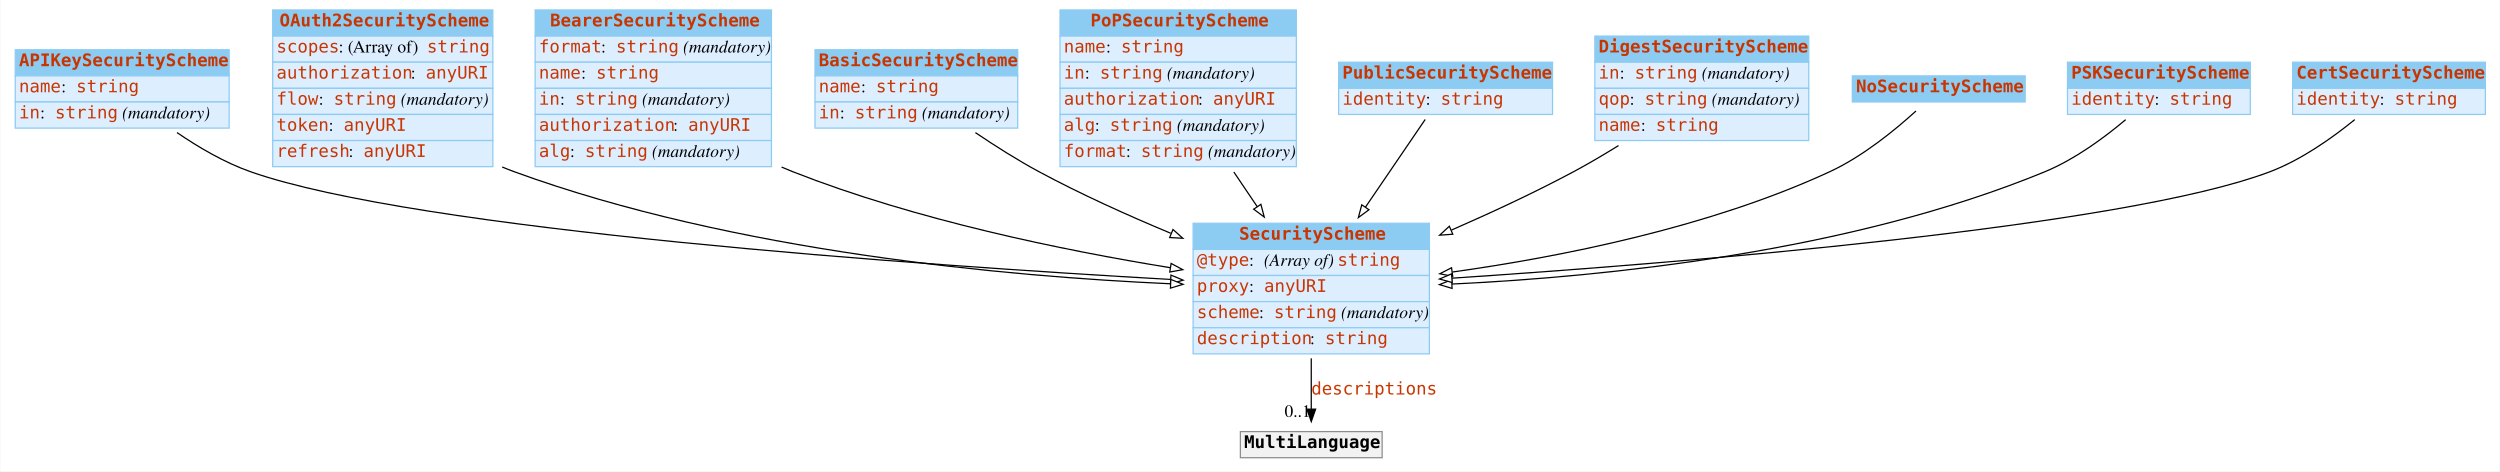
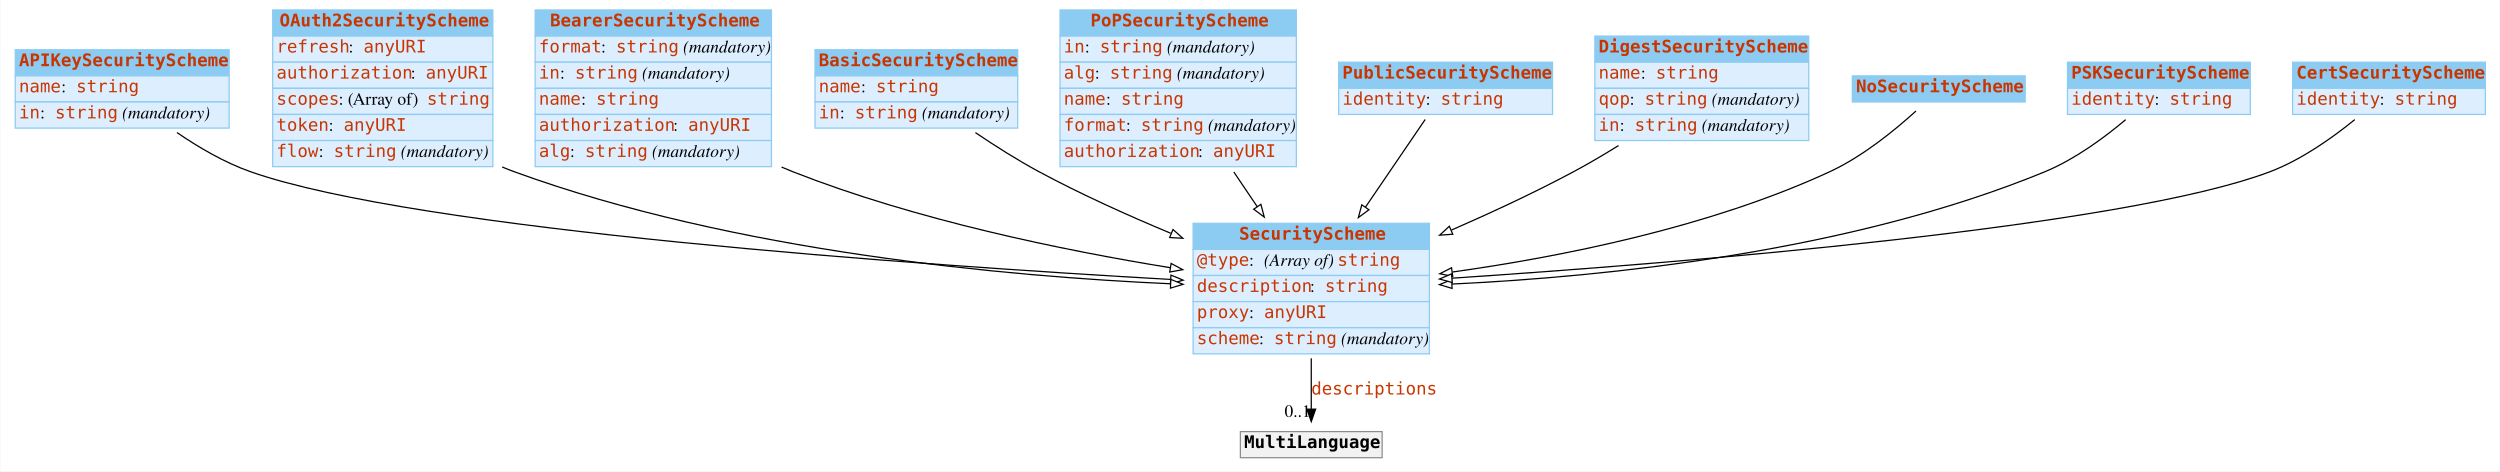
<svg xmlns="http://www.w3.org/2000/svg" width="2010pt" height="379pt" viewBox="0.00 0.00 2009.50 379.00">
  <g id="graph0" class="graph" transform="scale(1 1) rotate(0) translate(4 375)">
    <polygon fill="white" stroke="none" points="-4,4 -4,-375 2005.5,-375 2005.5,4 -4,4" />
    <g id="node1" class="node">
      <polygon fill="#8ccbf2" stroke="none" points="8,-314 8,-335 180,-335 180,-314 8,-314" />
      <polygon fill="none" stroke="#8ccbf2" points="8,-314 8,-335 180,-335 180,-314 8,-314" />
      <text text-anchor="start" x="11" y="-321.8" font-family="mono" font-weight="bold" font-size="14.00" fill="#c83500">APIKeySecurityScheme</text>
      <polygon fill="#ddeeff" stroke="none" points="8,-293 8,-314 180,-314 180,-293 8,-293" />
      <polygon fill="none" stroke="#8ccbf2" points="8,-293 8,-314 180,-314 180,-293 8,-293" />
      <text text-anchor="start" x="11" y="-300.8" font-family="mono" font-size="14.00" fill="#c83500">name</text>
      <text text-anchor="start" x="45" y="-300.8" font-family="Times,serif" font-size="14.00"> : </text>
      <text text-anchor="start" x="57" y="-300.8" font-family="mono" font-size="14.00" fill="#c83500">string</text>
      <polygon fill="#ddeeff" stroke="none" points="8,-272 8,-293 180,-293 180,-272 8,-272" />
      <polygon fill="none" stroke="#8ccbf2" points="8,-272 8,-293 180,-293 180,-272 8,-272" />
      <text text-anchor="start" x="11" y="-279.8" font-family="mono" font-size="14.00" fill="#c83500">in</text>
      <text text-anchor="start" x="28" y="-279.8" font-family="Times,serif" font-size="14.00"> : </text>
      <text text-anchor="start" x="40" y="-279.8" font-family="mono" font-size="14.00" fill="#c83500">string</text>
      <text text-anchor="start" x="90" y="-279.8" font-family="Times,serif" font-size="14.00"> </text>
      <text text-anchor="start" x="94" y="-279.8" font-family="Times,serif" font-style="italic" font-size="14.00">(mandatory)</text>
    </g>
    <g id="node3" class="node">
      <polygon fill="#8ccbf2" stroke="none" points="955,-174.5 955,-195.5 1145,-195.5 1145,-174.5 955,-174.5" />
      <polygon fill="none" stroke="#8ccbf2" points="955,-174.5 955,-195.5 1145,-195.5 1145,-174.5 955,-174.5" />
      <text text-anchor="start" x="992" y="-182.3" font-family="mono" font-weight="bold" font-size="14.00" fill="#c83500">SecurityScheme</text>
      <polygon fill="#ddeeff" stroke="none" points="955,-153.5 955,-174.5 1145,-174.5 1145,-153.5 955,-153.5" />
      <polygon fill="none" stroke="#8ccbf2" points="955,-153.5 955,-174.5 1145,-174.5 1145,-153.5 955,-153.5" />
      <text text-anchor="start" x="958" y="-161.3" font-family="mono" font-size="14.00" fill="#c83500">@type</text>
      <text text-anchor="start" x="1000" y="-161.3" font-family="Times,serif" font-size="14.00"> : </text>
      <text text-anchor="start" x="1012" y="-161.3" font-family="Times,serif" font-style="italic" font-size="14.00">(Array of) </text>
      <text text-anchor="start" x="1071" y="-161.3" font-family="mono" font-size="14.00" fill="#c83500">string</text>
      <polygon fill="#ddeeff" stroke="none" points="955,-132.5 955,-153.5 1145,-153.5 1145,-132.5 955,-132.5" />
      <polygon fill="none" stroke="#8ccbf2" points="955,-132.5 955,-153.5 1145,-153.5 1145,-132.5 955,-132.5" />
-       <text text-anchor="start" x="958" y="-140.3" font-family="mono" font-size="14.00" fill="#c83500">proxy</text>
-       <text text-anchor="start" x="1000" y="-140.3" font-family="Times,serif" font-size="14.00"> : </text>
-       <text text-anchor="start" x="1012" y="-140.3" font-family="mono" font-size="14.00" fill="#c83500">anyURI</text>
+       <text text-anchor="start" x="958" y="-140.3" font-family="mono" font-size="14.00" fill="#c83500">description</text>
+       <text text-anchor="start" x="1049" y="-140.3" font-family="Times,serif" font-size="14.00"> : </text>
+       <text text-anchor="start" x="1061" y="-140.3" font-family="mono" font-size="14.00" fill="#c83500">string</text>
      <polygon fill="#ddeeff" stroke="none" points="955,-111.5 955,-132.5 1145,-132.5 1145,-111.5 955,-111.5" />
      <polygon fill="none" stroke="#8ccbf2" points="955,-111.5 955,-132.5 1145,-132.5 1145,-111.5 955,-111.5" />
-       <text text-anchor="start" x="958" y="-119.3" font-family="mono" font-size="14.00" fill="#c83500">scheme</text>
-       <text text-anchor="start" x="1008" y="-119.3" font-family="Times,serif" font-size="14.00"> : </text>
-       <text text-anchor="start" x="1020" y="-119.3" font-family="mono" font-size="14.00" fill="#c83500">string</text>
-       <text text-anchor="start" x="1070" y="-119.3" font-family="Times,serif" font-size="14.00"> </text>
-       <text text-anchor="start" x="1074" y="-119.3" font-family="Times,serif" font-style="italic" font-size="14.00">(mandatory)</text>
+       <text text-anchor="start" x="958" y="-119.3" font-family="mono" font-size="14.00" fill="#c83500">proxy</text>
+       <text text-anchor="start" x="1000" y="-119.3" font-family="Times,serif" font-size="14.00"> : </text>
+       <text text-anchor="start" x="1012" y="-119.3" font-family="mono" font-size="14.00" fill="#c83500">anyURI</text>
      <polygon fill="#ddeeff" stroke="none" points="955,-90.5 955,-111.5 1145,-111.5 1145,-90.5 955,-90.5" />
      <polygon fill="none" stroke="#8ccbf2" points="955,-90.5 955,-111.5 1145,-111.5 1145,-90.5 955,-90.5" />
-       <text text-anchor="start" x="958" y="-98.3" font-family="mono" font-size="14.00" fill="#c83500">description</text>
-       <text text-anchor="start" x="1049" y="-98.3" font-family="Times,serif" font-size="14.00"> : </text>
-       <text text-anchor="start" x="1061" y="-98.3" font-family="mono" font-size="14.00" fill="#c83500">string</text>
+       <text text-anchor="start" x="958" y="-98.3" font-family="mono" font-size="14.00" fill="#c83500">scheme</text>
+       <text text-anchor="start" x="1008" y="-98.3" font-family="Times,serif" font-size="14.00"> : </text>
+       <text text-anchor="start" x="1020" y="-98.3" font-family="mono" font-size="14.00" fill="#c83500">string</text>
+       <text text-anchor="start" x="1070" y="-98.3" font-family="Times,serif" font-size="14.00"> </text>
+       <text text-anchor="start" x="1074" y="-98.3" font-family="Times,serif" font-style="italic" font-size="14.00">(mandatory)</text>
    </g>
    <g id="edge4" class="edge">
      <path fill="none" stroke="black" d="M138.036,-268.422C155.465,-256.496 176.269,-244.309 197,-237 330.682,-189.871 737.032,-161.693 936.753,-150.336" />
      <polygon fill="white" stroke="black" points="937.194,-153.817 946.981,-149.759 936.799,-146.828 937.194,-153.817" />
    </g>
    <g id="node2" class="node">
      <polygon fill="#8ccbf2" stroke="none" points="215,-346 215,-367 392,-367 392,-346 215,-346" />
      <polygon fill="none" stroke="#8ccbf2" points="215,-346 215,-367 392,-367 392,-346 215,-346" />
      <text text-anchor="start" x="220.5" y="-353.8" font-family="mono" font-weight="bold" font-size="14.00" fill="#c83500">OAuth2SecurityScheme</text>
      <polygon fill="#ddeeff" stroke="none" points="215,-325 215,-346 392,-346 392,-325 215,-325" />
      <polygon fill="none" stroke="#8ccbf2" points="215,-325 215,-346 392,-346 392,-325 215,-325" />
-       <text text-anchor="start" x="218" y="-332.8" font-family="mono" font-size="14.00" fill="#c83500">scopes</text>
-       <text text-anchor="start" x="268" y="-332.8" font-family="Times,serif" font-size="14.00"> : (Array of) </text>
-       <text text-anchor="start" x="339" y="-332.8" font-family="mono" font-size="14.00" fill="#c83500">string</text>
+       <text text-anchor="start" x="218" y="-332.8" font-family="mono" font-size="14.00" fill="#c83500">refresh</text>
+       <text text-anchor="start" x="276" y="-332.8" font-family="Times,serif" font-size="14.00"> : </text>
+       <text text-anchor="start" x="288" y="-332.8" font-family="mono" font-size="14.00" fill="#c83500">anyURI</text>
      <polygon fill="#ddeeff" stroke="none" points="215,-304 215,-325 392,-325 392,-304 215,-304" />
      <polygon fill="none" stroke="#8ccbf2" points="215,-304 215,-325 392,-325 392,-304 215,-304" />
      <text text-anchor="start" x="218" y="-311.8" font-family="mono" font-size="14.00" fill="#c83500">authorization</text>
      <text text-anchor="start" x="326" y="-311.8" font-family="Times,serif" font-size="14.00"> : </text>
      <text text-anchor="start" x="338" y="-311.8" font-family="mono" font-size="14.00" fill="#c83500">anyURI</text>
      <polygon fill="#ddeeff" stroke="none" points="215,-283 215,-304 392,-304 392,-283 215,-283" />
      <polygon fill="none" stroke="#8ccbf2" points="215,-283 215,-304 392,-304 392,-283 215,-283" />
-       <text text-anchor="start" x="218" y="-290.8" font-family="mono" font-size="14.00" fill="#c83500">flow</text>
-       <text text-anchor="start" x="252" y="-290.8" font-family="Times,serif" font-size="14.00"> : </text>
-       <text text-anchor="start" x="264" y="-290.8" font-family="mono" font-size="14.00" fill="#c83500">string</text>
-       <text text-anchor="start" x="314" y="-290.8" font-family="Times,serif" font-size="14.00"> </text>
-       <text text-anchor="start" x="318" y="-290.8" font-family="Times,serif" font-style="italic" font-size="14.00">(mandatory)</text>
+       <text text-anchor="start" x="218" y="-290.8" font-family="mono" font-size="14.00" fill="#c83500">scopes</text>
+       <text text-anchor="start" x="268" y="-290.8" font-family="Times,serif" font-size="14.00"> : (Array of) </text>
+       <text text-anchor="start" x="339" y="-290.8" font-family="mono" font-size="14.00" fill="#c83500">string</text>
      <polygon fill="#ddeeff" stroke="none" points="215,-262 215,-283 392,-283 392,-262 215,-262" />
      <polygon fill="none" stroke="#8ccbf2" points="215,-262 215,-283 392,-283 392,-262 215,-262" />
      <text text-anchor="start" x="218" y="-269.8" font-family="mono" font-size="14.00" fill="#c83500">token</text>
      <text text-anchor="start" x="260" y="-269.8" font-family="Times,serif" font-size="14.00"> : </text>
      <text text-anchor="start" x="272" y="-269.8" font-family="mono" font-size="14.00" fill="#c83500">anyURI</text>
      <polygon fill="#ddeeff" stroke="none" points="215,-241 215,-262 392,-262 392,-241 215,-241" />
      <polygon fill="none" stroke="#8ccbf2" points="215,-241 215,-262 392,-262 392,-241 215,-241" />
-       <text text-anchor="start" x="218" y="-248.8" font-family="mono" font-size="14.00" fill="#c83500">refresh</text>
-       <text text-anchor="start" x="276" y="-248.8" font-family="Times,serif" font-size="14.00"> : </text>
-       <text text-anchor="start" x="288" y="-248.8" font-family="mono" font-size="14.00" fill="#c83500">anyURI</text>
+       <text text-anchor="start" x="218" y="-248.8" font-family="mono" font-size="14.00" fill="#c83500">flow</text>
+       <text text-anchor="start" x="252" y="-248.8" font-family="Times,serif" font-size="14.00"> : </text>
+       <text text-anchor="start" x="264" y="-248.8" font-family="mono" font-size="14.00" fill="#c83500">string</text>
+       <text text-anchor="start" x="314" y="-248.8" font-family="Times,serif" font-size="14.00"> </text>
+       <text text-anchor="start" x="318" y="-248.8" font-family="Times,serif" font-style="italic" font-size="14.00">(mandatory)</text>
    </g>
    <g id="edge8" class="edge">
      <path fill="none" stroke="black" d="M399.524,-240.748C402.681,-239.407 405.844,-238.153 409,-237 586.048,-172.351 806.079,-152.706 936.885,-146.846" />
      <polygon fill="white" stroke="black" points="937.084,-150.341 946.925,-146.416 936.784,-143.348 937.084,-150.341" />
    </g>
    <g id="node12" class="node">
      <polygon fill="#f2f2f2" stroke="none" points="993,-7 993,-28 1107,-28 1107,-7 993,-7" />
      <polygon fill="none" stroke="#8c8c8c" points="993,-7 993,-28 1107,-28 1107,-7 993,-7" />
      <text text-anchor="start" x="996" y="-14.8" font-family="mono" font-weight="bold" font-size="14.00">MultiLanguage</text>
    </g>
    <g id="edge1" class="edge">
      <path fill="none" stroke="black" d="M1050,-86.892C1050,-72.775 1050,-58.225 1050,-46.234" />
      <polygon fill="black" stroke="black" points="1053.5,-46.026 1050,-36.026 1046.5,-46.026 1053.5,-46.026" />
      <text text-anchor="start" x="1050" y="-57.8" font-family="mono" font-size="14.00" fill="#c83500">descriptions</text>
      <text text-anchor="middle" x="1039" y="-39.826" font-family="Times,serif" font-size="14.00">0..1</text>
    </g>
    <g id="node4" class="node">
      <polygon fill="#8ccbf2" stroke="none" points="426,-346 426,-367 616,-367 616,-346 426,-346" />
      <polygon fill="none" stroke="#8ccbf2" points="426,-346 426,-367 616,-367 616,-346 426,-346" />
      <text text-anchor="start" x="438" y="-353.8" font-family="mono" font-weight="bold" font-size="14.00" fill="#c83500">BearerSecurityScheme</text>
      <polygon fill="#ddeeff" stroke="none" points="426,-325 426,-346 616,-346 616,-325 426,-325" />
      <polygon fill="none" stroke="#8ccbf2" points="426,-325 426,-346 616,-346 616,-325 426,-325" />
      <text text-anchor="start" x="429" y="-332.8" font-family="mono" font-size="14.00" fill="#c83500">format</text>
      <text text-anchor="start" x="479" y="-332.8" font-family="Times,serif" font-size="14.00"> : </text>
      <text text-anchor="start" x="491" y="-332.8" font-family="mono" font-size="14.00" fill="#c83500">string</text>
      <text text-anchor="start" x="541" y="-332.8" font-family="Times,serif" font-size="14.00"> </text>
      <text text-anchor="start" x="545" y="-332.8" font-family="Times,serif" font-style="italic" font-size="14.00">(mandatory)</text>
      <polygon fill="#ddeeff" stroke="none" points="426,-304 426,-325 616,-325 616,-304 426,-304" />
      <polygon fill="none" stroke="#8ccbf2" points="426,-304 426,-325 616,-325 616,-304 426,-304" />
-       <text text-anchor="start" x="429" y="-311.8" font-family="mono" font-size="14.00" fill="#c83500">name</text>
-       <text text-anchor="start" x="463" y="-311.8" font-family="Times,serif" font-size="14.00"> : </text>
-       <text text-anchor="start" x="475" y="-311.8" font-family="mono" font-size="14.00" fill="#c83500">string</text>
+       <text text-anchor="start" x="429" y="-311.8" font-family="mono" font-size="14.00" fill="#c83500">in</text>
+       <text text-anchor="start" x="446" y="-311.8" font-family="Times,serif" font-size="14.00"> : </text>
+       <text text-anchor="start" x="458" y="-311.8" font-family="mono" font-size="14.00" fill="#c83500">string</text>
+       <text text-anchor="start" x="508" y="-311.8" font-family="Times,serif" font-size="14.00"> </text>
+       <text text-anchor="start" x="512" y="-311.8" font-family="Times,serif" font-style="italic" font-size="14.00">(mandatory)</text>
      <polygon fill="#ddeeff" stroke="none" points="426,-283 426,-304 616,-304 616,-283 426,-283" />
      <polygon fill="none" stroke="#8ccbf2" points="426,-283 426,-304 616,-304 616,-283 426,-283" />
-       <text text-anchor="start" x="429" y="-290.8" font-family="mono" font-size="14.00" fill="#c83500">in</text>
-       <text text-anchor="start" x="446" y="-290.8" font-family="Times,serif" font-size="14.00"> : </text>
-       <text text-anchor="start" x="458" y="-290.8" font-family="mono" font-size="14.00" fill="#c83500">string</text>
-       <text text-anchor="start" x="508" y="-290.8" font-family="Times,serif" font-size="14.00"> </text>
-       <text text-anchor="start" x="512" y="-290.8" font-family="Times,serif" font-style="italic" font-size="14.00">(mandatory)</text>
+       <text text-anchor="start" x="429" y="-290.8" font-family="mono" font-size="14.00" fill="#c83500">name</text>
+       <text text-anchor="start" x="463" y="-290.8" font-family="Times,serif" font-size="14.00"> : </text>
+       <text text-anchor="start" x="475" y="-290.8" font-family="mono" font-size="14.00" fill="#c83500">string</text>
      <polygon fill="#ddeeff" stroke="none" points="426,-262 426,-283 616,-283 616,-262 426,-262" />
      <polygon fill="none" stroke="#8ccbf2" points="426,-262 426,-283 616,-283 616,-262 426,-262" />
      <text text-anchor="start" x="429" y="-269.8" font-family="mono" font-size="14.00" fill="#c83500">authorization</text>
      <text text-anchor="start" x="537" y="-269.8" font-family="Times,serif" font-size="14.00"> : </text>
      <text text-anchor="start" x="549" y="-269.8" font-family="mono" font-size="14.00" fill="#c83500">anyURI</text>
      <polygon fill="#ddeeff" stroke="none" points="426,-241 426,-262 616,-262 616,-241 426,-241" />
      <polygon fill="none" stroke="#8ccbf2" points="426,-241 426,-262 616,-262 616,-241 426,-241" />
      <text text-anchor="start" x="429" y="-248.8" font-family="mono" font-size="14.00" fill="#c83500">alg</text>
      <text text-anchor="start" x="454" y="-248.8" font-family="Times,serif" font-size="14.00"> : </text>
      <text text-anchor="start" x="466" y="-248.8" font-family="mono" font-size="14.00" fill="#c83500">string</text>
      <text text-anchor="start" x="516" y="-248.8" font-family="Times,serif" font-size="14.00"> </text>
      <text text-anchor="start" x="520" y="-248.8" font-family="Times,serif" font-style="italic" font-size="14.00">(mandatory)</text>
    </g>
    <g id="edge9" class="edge">
      <path fill="none" stroke="black" d="M624.151,-240.676C627.107,-239.388 630.06,-238.158 633,-237 732.048,-197.967 851.15,-173.622 936.662,-159.767" />
      <polygon fill="white" stroke="black" points="937.336,-163.204 946.658,-158.171 936.231,-156.292 937.336,-163.204" />
    </g>
    <g id="node5" class="node">
      <polygon fill="#8ccbf2" stroke="none" points="651,-314 651,-335 814,-335 814,-314 651,-314" />
      <polygon fill="none" stroke="#8ccbf2" points="651,-314 651,-335 814,-335 814,-314 651,-314" />
      <text text-anchor="start" x="654" y="-321.8" font-family="mono" font-weight="bold" font-size="14.00" fill="#c83500">BasicSecurityScheme</text>
      <polygon fill="#ddeeff" stroke="none" points="651,-293 651,-314 814,-314 814,-293 651,-293" />
      <polygon fill="none" stroke="#8ccbf2" points="651,-293 651,-314 814,-314 814,-293 651,-293" />
      <text text-anchor="start" x="654" y="-300.8" font-family="mono" font-size="14.00" fill="#c83500">name</text>
      <text text-anchor="start" x="688" y="-300.8" font-family="Times,serif" font-size="14.00"> : </text>
      <text text-anchor="start" x="700" y="-300.8" font-family="mono" font-size="14.00" fill="#c83500">string</text>
      <polygon fill="#ddeeff" stroke="none" points="651,-272 651,-293 814,-293 814,-272 651,-272" />
      <polygon fill="none" stroke="#8ccbf2" points="651,-272 651,-293 814,-293 814,-272 651,-272" />
      <text text-anchor="start" x="654" y="-279.8" font-family="mono" font-size="14.00" fill="#c83500">in</text>
      <text text-anchor="start" x="671" y="-279.8" font-family="Times,serif" font-size="14.00"> : </text>
      <text text-anchor="start" x="683" y="-279.8" font-family="mono" font-size="14.00" fill="#c83500">string</text>
      <text text-anchor="start" x="733" y="-279.8" font-family="Times,serif" font-size="14.00"> </text>
      <text text-anchor="start" x="737" y="-279.8" font-family="Times,serif" font-style="italic" font-size="14.00">(mandatory)</text>
    </g>
    <g id="edge6" class="edge">
      <path fill="none" stroke="black" d="M779.967,-268.388C795.823,-257.668 813.812,-246.253 831,-237 864.551,-218.939 902.385,-201.875 937.049,-187.437" />
      <polygon fill="white" stroke="black" points="938.829,-190.489 946.735,-183.436 936.157,-184.019 938.829,-190.489" />
    </g>
    <g id="node6" class="node">
      <polygon fill="#8ccbf2" stroke="none" points="848,-346 848,-367 1038,-367 1038,-346 848,-346" />
      <polygon fill="none" stroke="#8ccbf2" points="848,-346 848,-367 1038,-367 1038,-346 848,-346" />
      <text text-anchor="start" x="872.5" y="-353.8" font-family="mono" font-weight="bold" font-size="14.00" fill="#c83500">PoPSecurityScheme</text>
      <polygon fill="#ddeeff" stroke="none" points="848,-325 848,-346 1038,-346 1038,-325 848,-325" />
      <polygon fill="none" stroke="#8ccbf2" points="848,-325 848,-346 1038,-346 1038,-325 848,-325" />
-       <text text-anchor="start" x="851" y="-332.8" font-family="mono" font-size="14.00" fill="#c83500">name</text>
-       <text text-anchor="start" x="885" y="-332.8" font-family="Times,serif" font-size="14.00"> : </text>
-       <text text-anchor="start" x="897" y="-332.8" font-family="mono" font-size="14.00" fill="#c83500">string</text>
+       <text text-anchor="start" x="851" y="-332.8" font-family="mono" font-size="14.00" fill="#c83500">in</text>
+       <text text-anchor="start" x="868" y="-332.8" font-family="Times,serif" font-size="14.00"> : </text>
+       <text text-anchor="start" x="880" y="-332.8" font-family="mono" font-size="14.00" fill="#c83500">string</text>
+       <text text-anchor="start" x="930" y="-332.8" font-family="Times,serif" font-size="14.00"> </text>
+       <text text-anchor="start" x="934" y="-332.8" font-family="Times,serif" font-style="italic" font-size="14.00">(mandatory)</text>
      <polygon fill="#ddeeff" stroke="none" points="848,-304 848,-325 1038,-325 1038,-304 848,-304" />
      <polygon fill="none" stroke="#8ccbf2" points="848,-304 848,-325 1038,-325 1038,-304 848,-304" />
-       <text text-anchor="start" x="851" y="-311.8" font-family="mono" font-size="14.00" fill="#c83500">in</text>
-       <text text-anchor="start" x="868" y="-311.8" font-family="Times,serif" font-size="14.00"> : </text>
-       <text text-anchor="start" x="880" y="-311.8" font-family="mono" font-size="14.00" fill="#c83500">string</text>
-       <text text-anchor="start" x="930" y="-311.8" font-family="Times,serif" font-size="14.00"> </text>
-       <text text-anchor="start" x="934" y="-311.8" font-family="Times,serif" font-style="italic" font-size="14.00">(mandatory)</text>
+       <text text-anchor="start" x="851" y="-311.8" font-family="mono" font-size="14.00" fill="#c83500">alg</text>
+       <text text-anchor="start" x="876" y="-311.8" font-family="Times,serif" font-size="14.00"> : </text>
+       <text text-anchor="start" x="888" y="-311.8" font-family="mono" font-size="14.00" fill="#c83500">string</text>
+       <text text-anchor="start" x="938" y="-311.8" font-family="Times,serif" font-size="14.00"> </text>
+       <text text-anchor="start" x="942" y="-311.8" font-family="Times,serif" font-style="italic" font-size="14.00">(mandatory)</text>
      <polygon fill="#ddeeff" stroke="none" points="848,-283 848,-304 1038,-304 1038,-283 848,-283" />
      <polygon fill="none" stroke="#8ccbf2" points="848,-283 848,-304 1038,-304 1038,-283 848,-283" />
-       <text text-anchor="start" x="851" y="-290.8" font-family="mono" font-size="14.00" fill="#c83500">authorization</text>
-       <text text-anchor="start" x="959" y="-290.8" font-family="Times,serif" font-size="14.00"> : </text>
-       <text text-anchor="start" x="971" y="-290.8" font-family="mono" font-size="14.00" fill="#c83500">anyURI</text>
+       <text text-anchor="start" x="851" y="-290.8" font-family="mono" font-size="14.00" fill="#c83500">name</text>
+       <text text-anchor="start" x="885" y="-290.8" font-family="Times,serif" font-size="14.00"> : </text>
+       <text text-anchor="start" x="897" y="-290.8" font-family="mono" font-size="14.00" fill="#c83500">string</text>
      <polygon fill="#ddeeff" stroke="none" points="848,-262 848,-283 1038,-283 1038,-262 848,-262" />
      <polygon fill="none" stroke="#8ccbf2" points="848,-262 848,-283 1038,-283 1038,-262 848,-262" />
-       <text text-anchor="start" x="851" y="-269.8" font-family="mono" font-size="14.00" fill="#c83500">alg</text>
-       <text text-anchor="start" x="876" y="-269.8" font-family="Times,serif" font-size="14.00"> : </text>
-       <text text-anchor="start" x="888" y="-269.8" font-family="mono" font-size="14.00" fill="#c83500">string</text>
-       <text text-anchor="start" x="938" y="-269.8" font-family="Times,serif" font-size="14.00"> </text>
-       <text text-anchor="start" x="942" y="-269.8" font-family="Times,serif" font-style="italic" font-size="14.00">(mandatory)</text>
+       <text text-anchor="start" x="851" y="-269.8" font-family="mono" font-size="14.00" fill="#c83500">format</text>
+       <text text-anchor="start" x="901" y="-269.8" font-family="Times,serif" font-size="14.00"> : </text>
+       <text text-anchor="start" x="913" y="-269.8" font-family="mono" font-size="14.00" fill="#c83500">string</text>
+       <text text-anchor="start" x="963" y="-269.8" font-family="Times,serif" font-size="14.00"> </text>
+       <text text-anchor="start" x="967" y="-269.8" font-family="Times,serif" font-style="italic" font-size="14.00">(mandatory)</text>
      <polygon fill="#ddeeff" stroke="none" points="848,-241 848,-262 1038,-262 1038,-241 848,-241" />
      <polygon fill="none" stroke="#8ccbf2" points="848,-241 848,-262 1038,-262 1038,-241 848,-241" />
-       <text text-anchor="start" x="851" y="-248.8" font-family="mono" font-size="14.00" fill="#c83500">format</text>
-       <text text-anchor="start" x="901" y="-248.8" font-family="Times,serif" font-size="14.00"> : </text>
-       <text text-anchor="start" x="913" y="-248.8" font-family="mono" font-size="14.00" fill="#c83500">string</text>
-       <text text-anchor="start" x="963" y="-248.8" font-family="Times,serif" font-size="14.00"> </text>
-       <text text-anchor="start" x="967" y="-248.8" font-family="Times,serif" font-style="italic" font-size="14.00">(mandatory)</text>
+       <text text-anchor="start" x="851" y="-248.8" font-family="mono" font-size="14.00" fill="#c83500">authorization</text>
+       <text text-anchor="start" x="959" y="-248.8" font-family="Times,serif" font-size="14.00"> : </text>
+       <text text-anchor="start" x="971" y="-248.8" font-family="mono" font-size="14.00" fill="#c83500">anyURI</text>
    </g>
    <g id="edge3" class="edge">
      <path fill="none" stroke="black" d="M987.758,-236.7C993.984,-227.477 1000.37,-218.014 1006.57,-208.829" />
      <polygon fill="white" stroke="black" points="1009.51,-210.732 1012.21,-200.486 1003.71,-206.816 1009.51,-210.732" />
    </g>
    <g id="node7" class="node">
      <polygon fill="#8ccbf2" stroke="none" points="1072,-304 1072,-325 1244,-325 1244,-304 1072,-304" />
      <polygon fill="none" stroke="#8ccbf2" points="1072,-304 1072,-325 1244,-325 1244,-304 1072,-304" />
      <text text-anchor="start" x="1075" y="-311.8" font-family="mono" font-weight="bold" font-size="14.00" fill="#c83500">PublicSecurityScheme</text>
      <polygon fill="#ddeeff" stroke="none" points="1072,-283 1072,-304 1244,-304 1244,-283 1072,-283" />
      <polygon fill="none" stroke="#8ccbf2" points="1072,-283 1072,-304 1244,-304 1244,-283 1072,-283" />
      <text text-anchor="start" x="1075" y="-290.8" font-family="mono" font-size="14.00" fill="#c83500">identity</text>
      <text text-anchor="start" x="1142" y="-290.8" font-family="Times,serif" font-size="14.00"> : </text>
      <text text-anchor="start" x="1154" y="-290.8" font-family="mono" font-size="14.00" fill="#c83500">string</text>
    </g>
    <g id="edge2" class="edge">
      <path fill="none" stroke="black" d="M1141.6,-278.927C1128.82,-260.176 1110.47,-233.243 1093.54,-208.402" />
      <polygon fill="white" stroke="black" points="1096.39,-206.366 1087.87,-200.073 1090.61,-210.308 1096.39,-206.366" />
    </g>
    <g id="node8" class="node">
      <polygon fill="#8ccbf2" stroke="none" points="1278,-325 1278,-346 1450,-346 1450,-325 1278,-325" />
      <polygon fill="none" stroke="#8ccbf2" points="1278,-325 1278,-346 1450,-346 1450,-325 1278,-325" />
      <text text-anchor="start" x="1281" y="-332.8" font-family="mono" font-weight="bold" font-size="14.00" fill="#c83500">DigestSecurityScheme</text>
      <polygon fill="#ddeeff" stroke="none" points="1278,-304 1278,-325 1450,-325 1450,-304 1278,-304" />
      <polygon fill="none" stroke="#8ccbf2" points="1278,-304 1278,-325 1450,-325 1450,-304 1278,-304" />
-       <text text-anchor="start" x="1281" y="-311.8" font-family="mono" font-size="14.00" fill="#c83500">in</text>
-       <text text-anchor="start" x="1298" y="-311.8" font-family="Times,serif" font-size="14.00"> : </text>
-       <text text-anchor="start" x="1310" y="-311.8" font-family="mono" font-size="14.00" fill="#c83500">string</text>
-       <text text-anchor="start" x="1360" y="-311.8" font-family="Times,serif" font-size="14.00"> </text>
-       <text text-anchor="start" x="1364" y="-311.8" font-family="Times,serif" font-style="italic" font-size="14.00">(mandatory)</text>
+       <text text-anchor="start" x="1281" y="-311.8" font-family="mono" font-size="14.00" fill="#c83500">name</text>
+       <text text-anchor="start" x="1315" y="-311.8" font-family="Times,serif" font-size="14.00"> : </text>
+       <text text-anchor="start" x="1327" y="-311.8" font-family="mono" font-size="14.00" fill="#c83500">string</text>
      <polygon fill="#ddeeff" stroke="none" points="1278,-283 1278,-304 1450,-304 1450,-283 1278,-283" />
      <polygon fill="none" stroke="#8ccbf2" points="1278,-283 1278,-304 1450,-304 1450,-283 1278,-283" />
      <text text-anchor="start" x="1281" y="-290.8" font-family="mono" font-size="14.00" fill="#c83500">qop</text>
      <text text-anchor="start" x="1306" y="-290.8" font-family="Times,serif" font-size="14.00"> : </text>
      <text text-anchor="start" x="1318" y="-290.8" font-family="mono" font-size="14.00" fill="#c83500">string</text>
      <text text-anchor="start" x="1368" y="-290.8" font-family="Times,serif" font-size="14.00"> </text>
      <text text-anchor="start" x="1372" y="-290.8" font-family="Times,serif" font-style="italic" font-size="14.00">(mandatory)</text>
      <polygon fill="#ddeeff" stroke="none" points="1278,-262 1278,-283 1450,-283 1450,-262 1278,-262" />
      <polygon fill="none" stroke="#8ccbf2" points="1278,-262 1278,-283 1450,-283 1450,-262 1278,-262" />
-       <text text-anchor="start" x="1281" y="-269.8" font-family="mono" font-size="14.00" fill="#c83500">name</text>
-       <text text-anchor="start" x="1315" y="-269.8" font-family="Times,serif" font-size="14.00"> : </text>
-       <text text-anchor="start" x="1327" y="-269.8" font-family="mono" font-size="14.00" fill="#c83500">string</text>
+       <text text-anchor="start" x="1281" y="-269.8" font-family="mono" font-size="14.00" fill="#c83500">in</text>
+       <text text-anchor="start" x="1298" y="-269.8" font-family="Times,serif" font-size="14.00"> : </text>
+       <text text-anchor="start" x="1310" y="-269.8" font-family="mono" font-size="14.00" fill="#c83500">string</text>
+       <text text-anchor="start" x="1360" y="-269.8" font-family="Times,serif" font-size="14.00"> </text>
+       <text text-anchor="start" x="1364" y="-269.8" font-family="Times,serif" font-style="italic" font-size="14.00">(mandatory)</text>
    </g>
    <g id="edge5" class="edge">
      <path fill="none" stroke="black" d="M1297.04,-257.965C1285.22,-250.633 1272.89,-243.365 1261,-237 1229.79,-220.291 1194.94,-204.079 1162.69,-190.017" />
      <polygon fill="white" stroke="black" points="1163.79,-186.68 1153.22,-185.917 1161.01,-193.103 1163.79,-186.68" />
    </g>
    <g id="node9" class="node">
      <polygon fill="#8ccbf2" stroke="none" points="1485,-293 1485,-314 1624,-314 1624,-293 1485,-293" />
      <polygon fill="none" stroke="#8ccbf2" points="1485,-293 1485,-314 1624,-314 1624,-293 1485,-293" />
      <text text-anchor="start" x="1488" y="-300.8" font-family="mono" font-weight="bold" font-size="14.00" fill="#c83500">NoSecurityScheme</text>
    </g>
    <g id="edge11" class="edge">
      <path fill="none" stroke="black" d="M1536.19,-285.759C1519.6,-270.66 1493.49,-249.268 1467,-237 1369.91,-192.042 1249.79,-168.378 1163.45,-156.287" />
      <polygon fill="white" stroke="black" points="1163.74,-152.794 1153.36,-154.904 1162.79,-159.729 1163.74,-152.794" />
    </g>
    <g id="node10" class="node">
      <polygon fill="#8ccbf2" stroke="none" points="1658,-304 1658,-325 1805,-325 1805,-304 1658,-304" />
      <polygon fill="none" stroke="#8ccbf2" points="1658,-304 1658,-325 1805,-325 1805,-304 1658,-304" />
      <text text-anchor="start" x="1661" y="-311.8" font-family="mono" font-weight="bold" font-size="14.00" fill="#c83500">PSKSecurityScheme</text>
      <polygon fill="#ddeeff" stroke="none" points="1658,-283 1658,-304 1805,-304 1805,-283 1658,-283" />
      <polygon fill="none" stroke="#8ccbf2" points="1658,-283 1658,-304 1805,-304 1805,-283 1658,-283" />
      <text text-anchor="start" x="1661" y="-290.8" font-family="mono" font-size="14.00" fill="#c83500">identity</text>
      <text text-anchor="start" x="1728" y="-290.8" font-family="Times,serif" font-size="14.00"> : </text>
      <text text-anchor="start" x="1740" y="-290.8" font-family="mono" font-size="14.00" fill="#c83500">string</text>
    </g>
    <g id="edge7" class="edge">
      <path fill="none" stroke="black" d="M1704.78,-278.792C1687.62,-264.332 1663.99,-246.904 1640,-237 1482.93,-172.16 1285.16,-152.43 1163.17,-146.625" />
      <polygon fill="white" stroke="black" points="1163.21,-143.124 1153.07,-146.168 1162.9,-150.117 1163.21,-143.124" />
    </g>
    <g id="node11" class="node">
      <polygon fill="#8ccbf2" stroke="none" points="1839,-304 1839,-325 1994,-325 1994,-304 1839,-304" />
      <polygon fill="none" stroke="#8ccbf2" points="1839,-304 1839,-325 1994,-325 1994,-304 1839,-304" />
      <text text-anchor="start" x="1842" y="-311.8" font-family="mono" font-weight="bold" font-size="14.00" fill="#c83500">CertSecurityScheme</text>
      <polygon fill="#ddeeff" stroke="none" points="1839,-283 1839,-304 1994,-304 1994,-283 1839,-283" />
      <polygon fill="none" stroke="#8ccbf2" points="1839,-283 1839,-304 1994,-304 1994,-283 1839,-283" />
      <text text-anchor="start" x="1842" y="-290.8" font-family="mono" font-size="14.00" fill="#c83500">identity</text>
      <text text-anchor="start" x="1909" y="-290.8" font-family="Times,serif" font-size="14.00"> : </text>
      <text text-anchor="start" x="1921" y="-290.8" font-family="mono" font-size="14.00" fill="#c83500">string</text>
    </g>
    <g id="edge10" class="edge">
      <path fill="none" stroke="black" d="M1888.98,-278.834C1871,-264.198 1846.15,-246.563 1821,-237 1703.37,-192.281 1347.27,-163.592 1163.08,-151.336" />
      <polygon fill="white" stroke="black" points="1163.3,-147.843 1153.09,-150.676 1162.83,-154.828 1163.3,-147.843" />
    </g>
  </g>
</svg>
